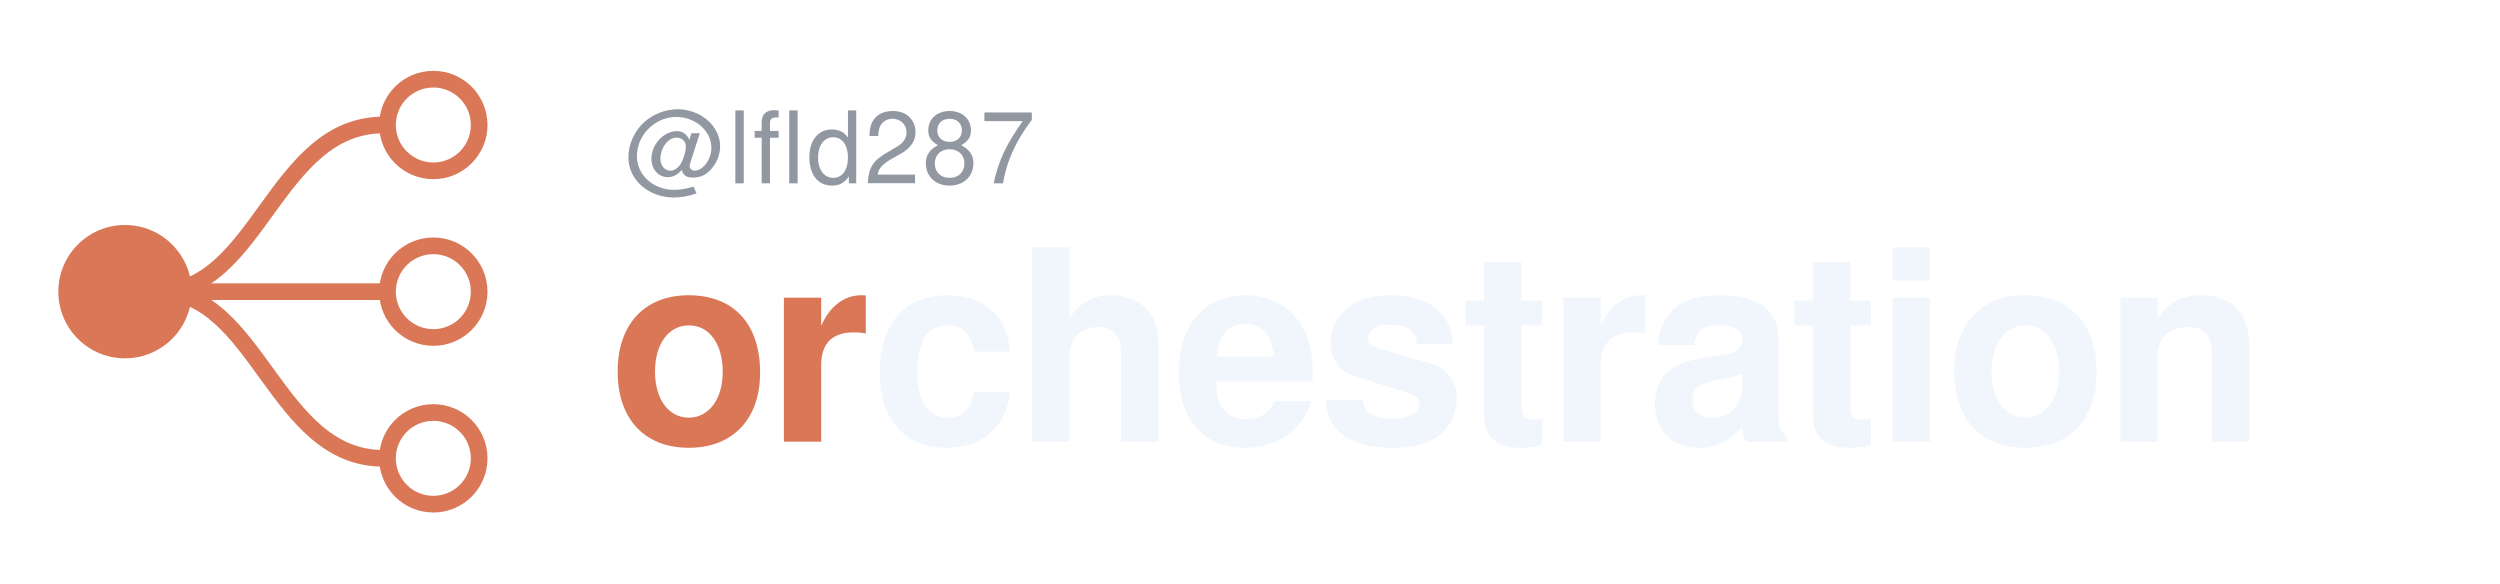
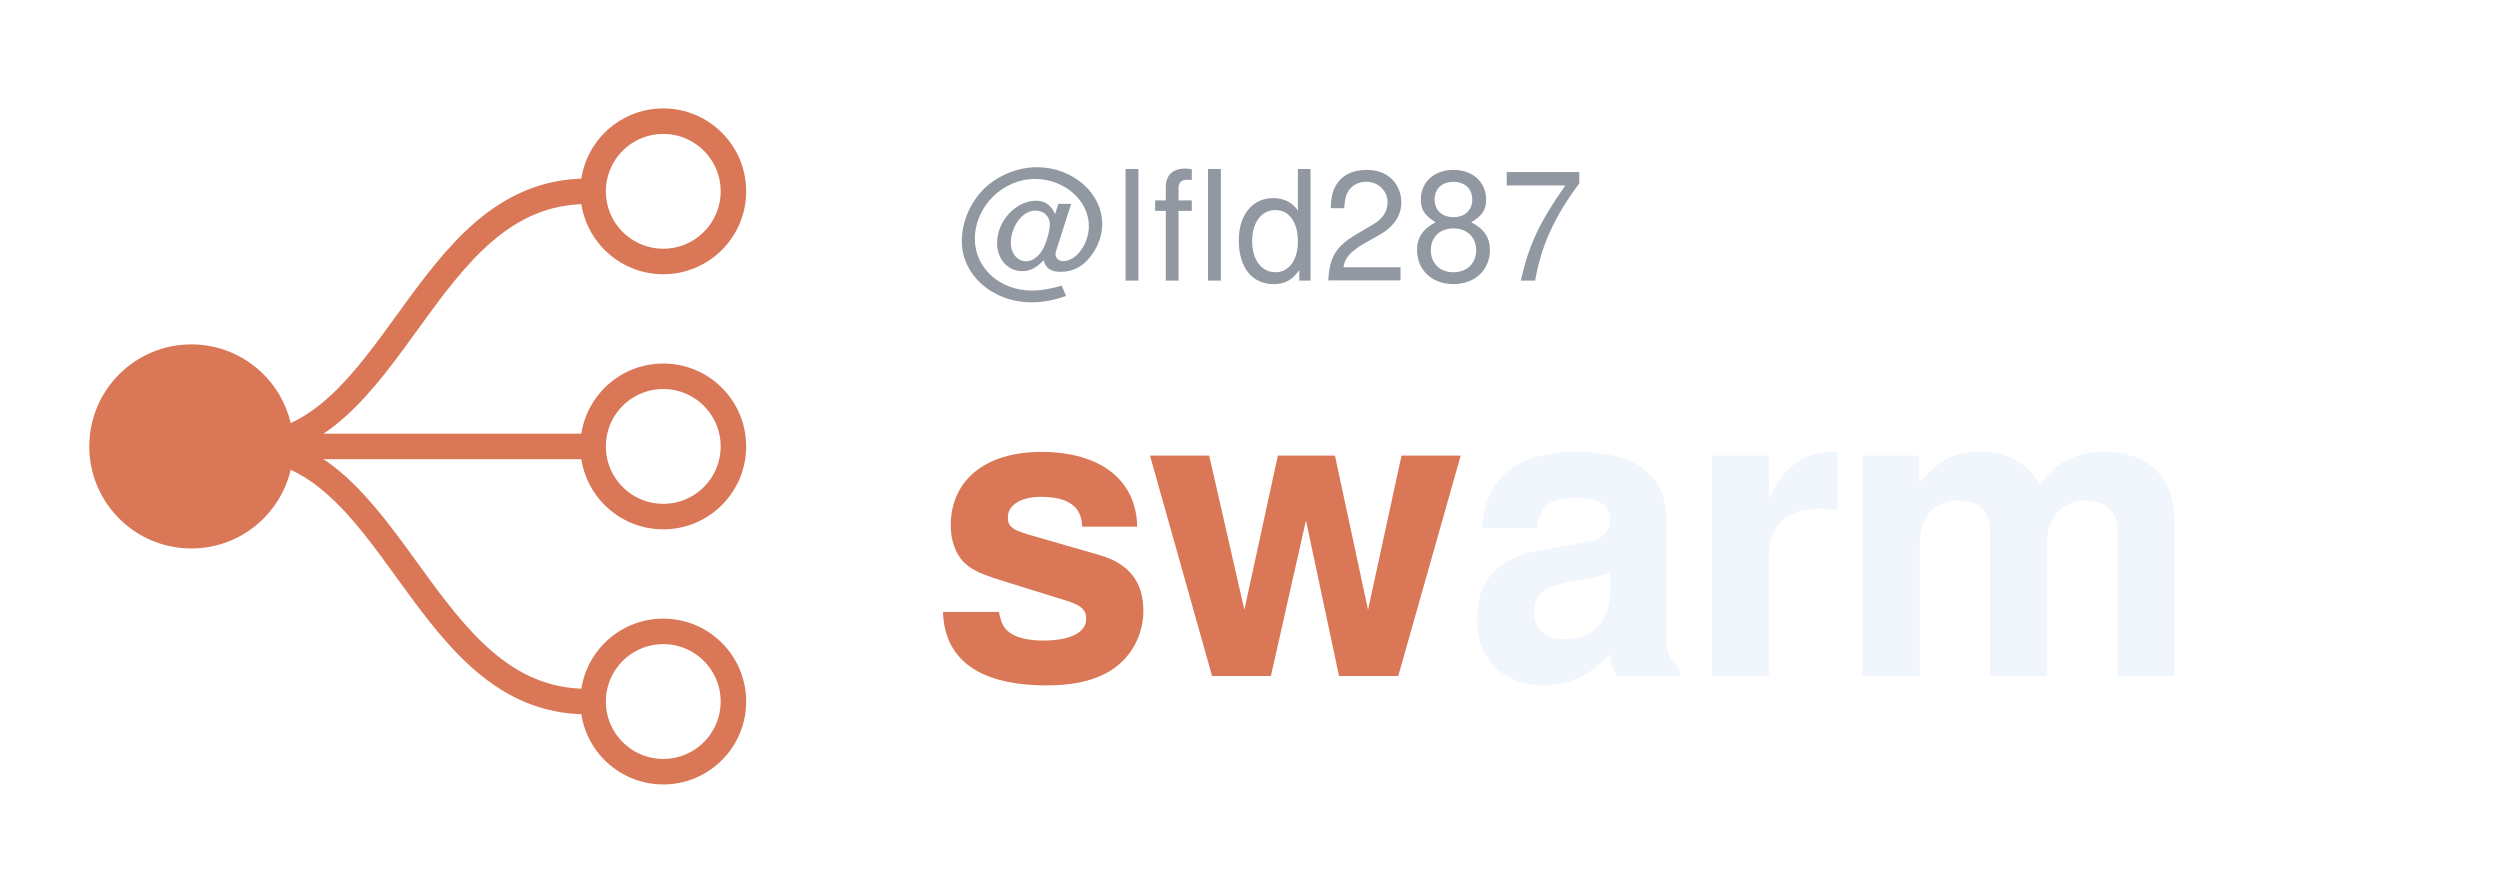
- <svg xmlns="http://www.w3.org/2000/svg" width="600" height="140" viewBox="0 0 600 140" role="img" aria-label="@lfld287/orchestration">
+ <svg xmlns="http://www.w3.org/2000/svg" width="392" height="140" viewBox="0 0 392 140" role="img" aria-label="@lfld287/swarm">
  <style>
    .edge { stroke: #d97757; stroke-width: 4; stroke-linecap: round; fill: none; }
    .parent { fill: #d97757; }
    .child { fill: none; stroke: #d97757; stroke-width: 4; }
    .word { fill: #f0f6fc; font-family: -apple-system, BlinkMacSystemFont, "Segoe UI", Helvetica, Arial, sans-serif; font-weight: 700; font-size: 64px; letter-spacing: -1px; }
    .scope { fill: #9198a1; font-family: -apple-system, BlinkMacSystemFont, "Segoe UI", Helvetica, Arial, sans-serif; font-weight: 500; font-size: 24px; letter-spacing: 0.5px; }
    .accent { fill: #d97757; }
  </style>
  <path class="edge" d="M38 70 C 62 70, 66 30, 92 30" />
  <path class="edge" d="M38 70 L 92 70" />
  <path class="edge" d="M38 70 C 62 70, 66 110, 92 110" />
  <circle class="parent" cx="30" cy="70" r="16" />
  <circle class="child" cx="104" cy="30" r="11" />
  <circle class="child" cx="104" cy="70" r="11" />
  <circle class="child" cx="104" cy="110" r="11" />
  <text class="scope" x="150" y="44">@lfld287</text>
  <text class="word" x="146" y="106">
-     <tspan class="accent">or</tspan>chestration</text>
+     <tspan class="accent">sw</tspan>arm</text>
</svg>
